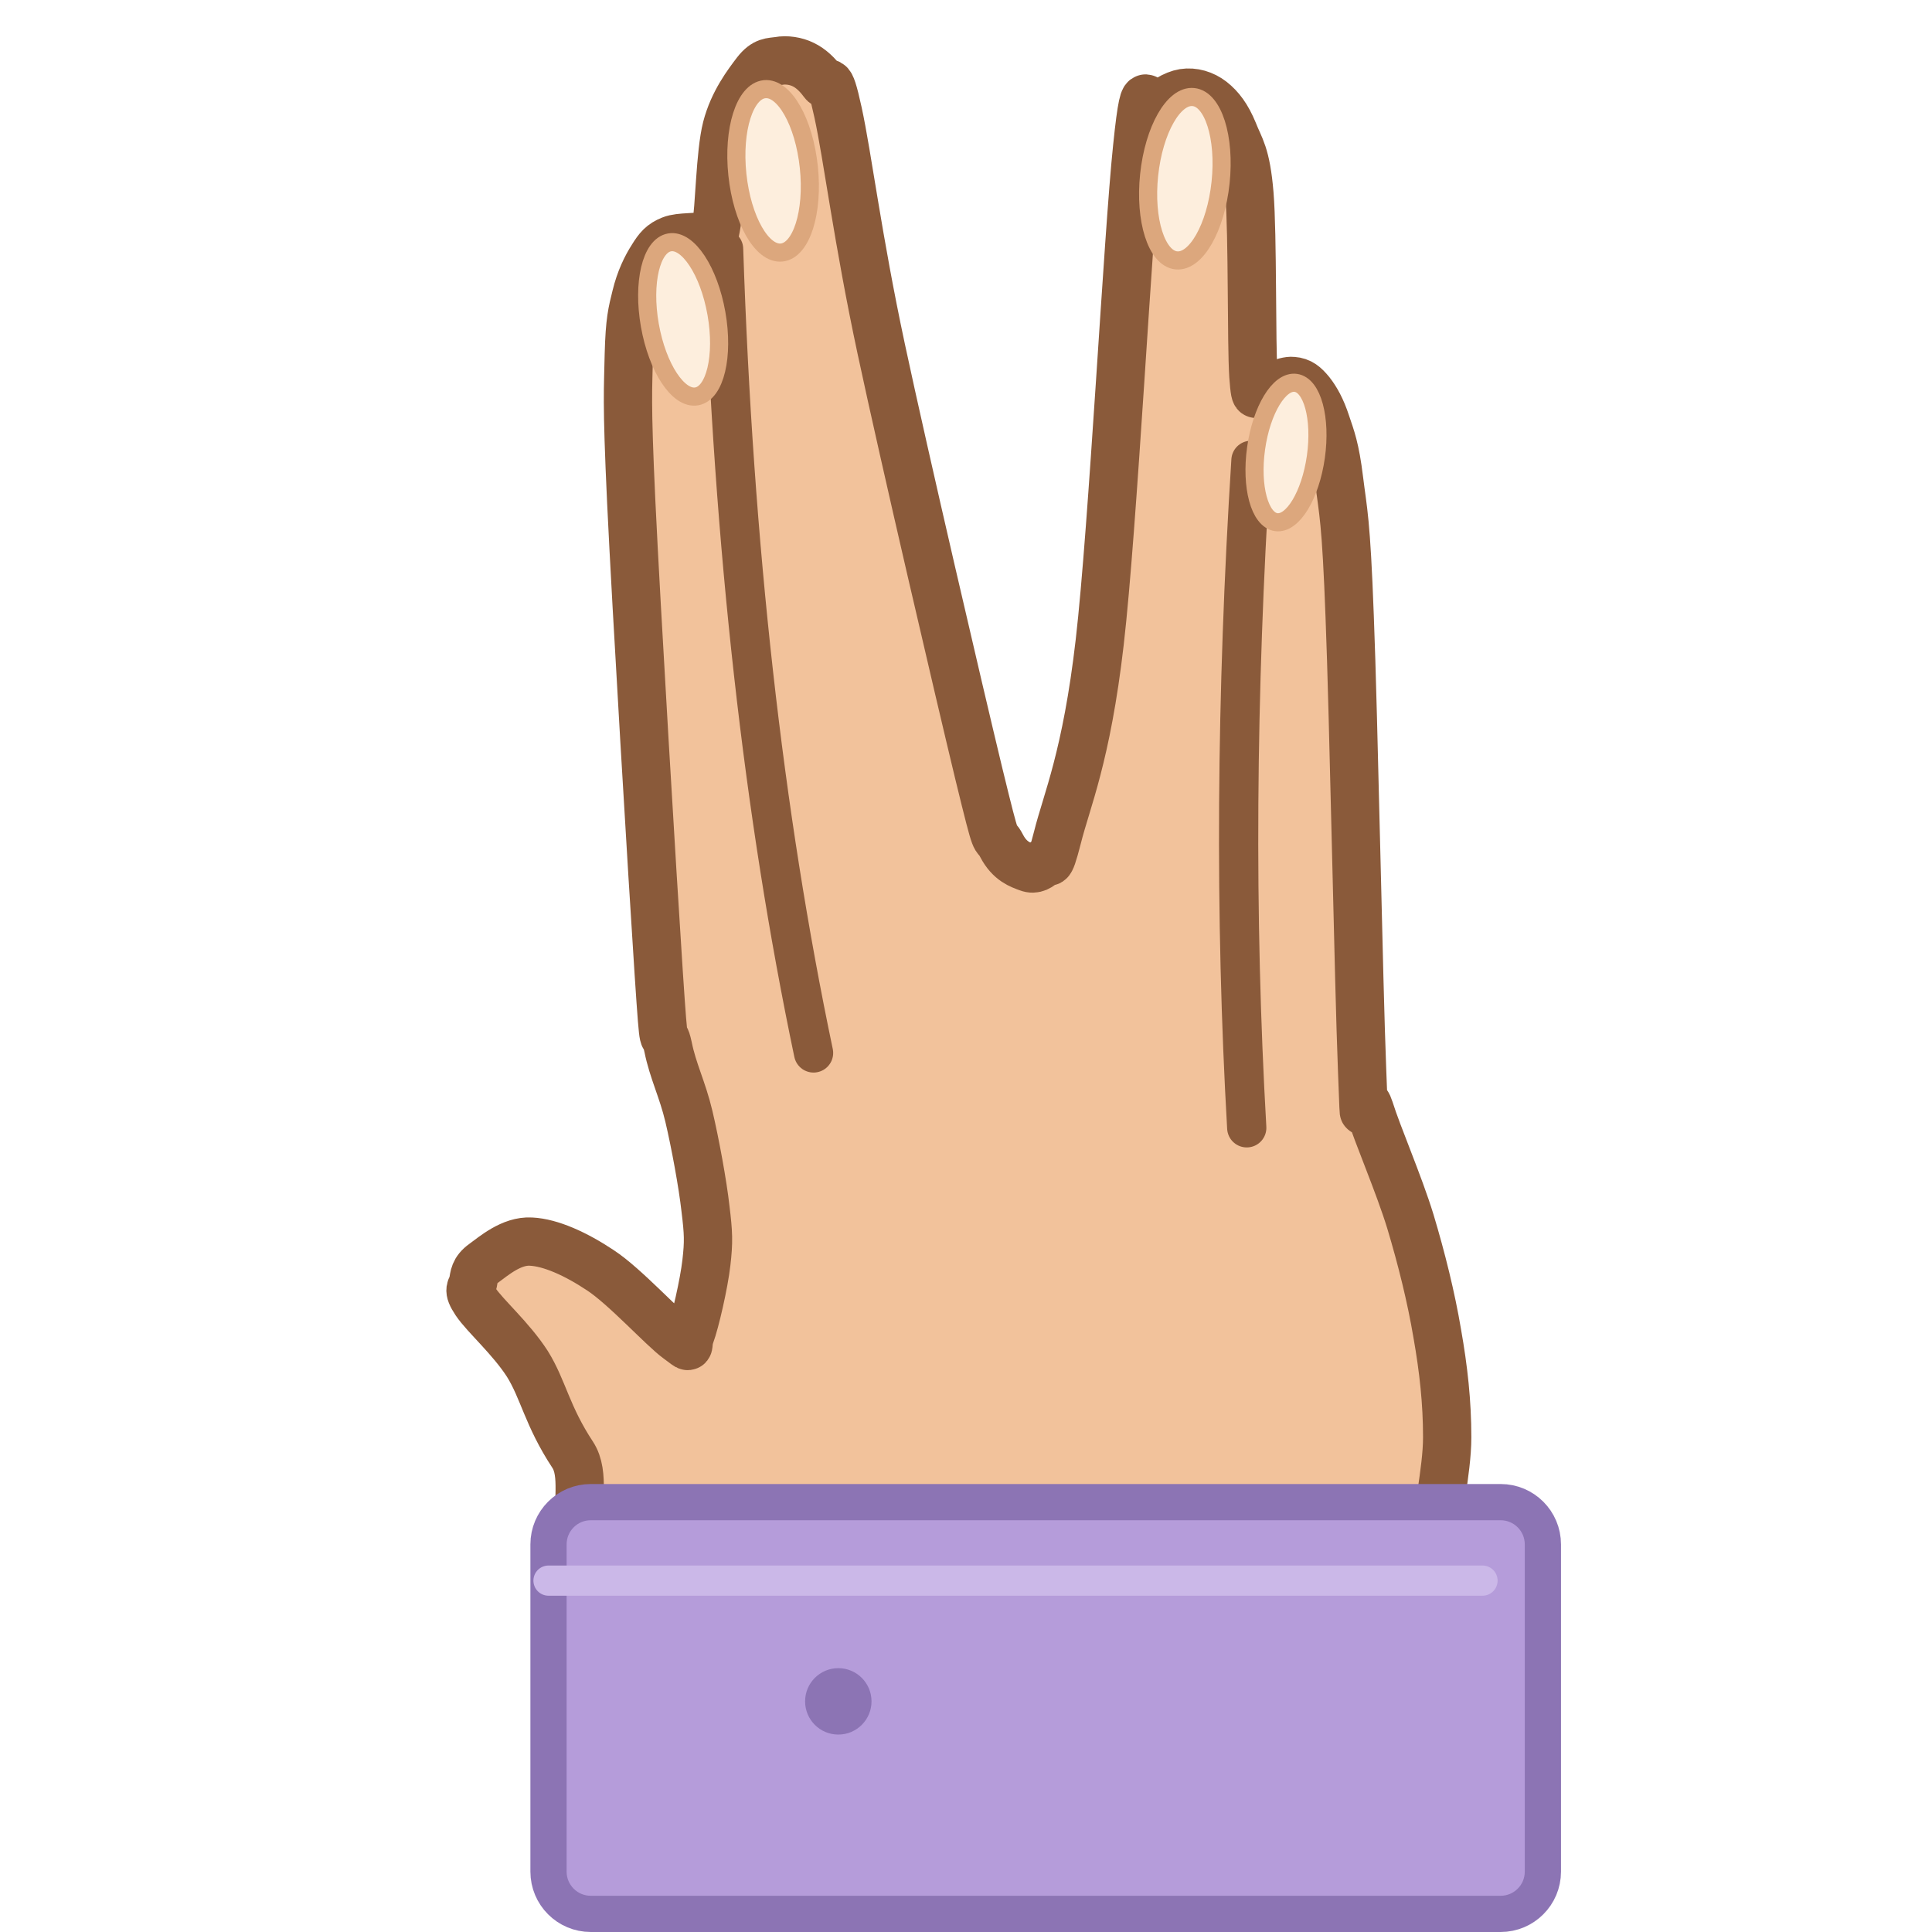
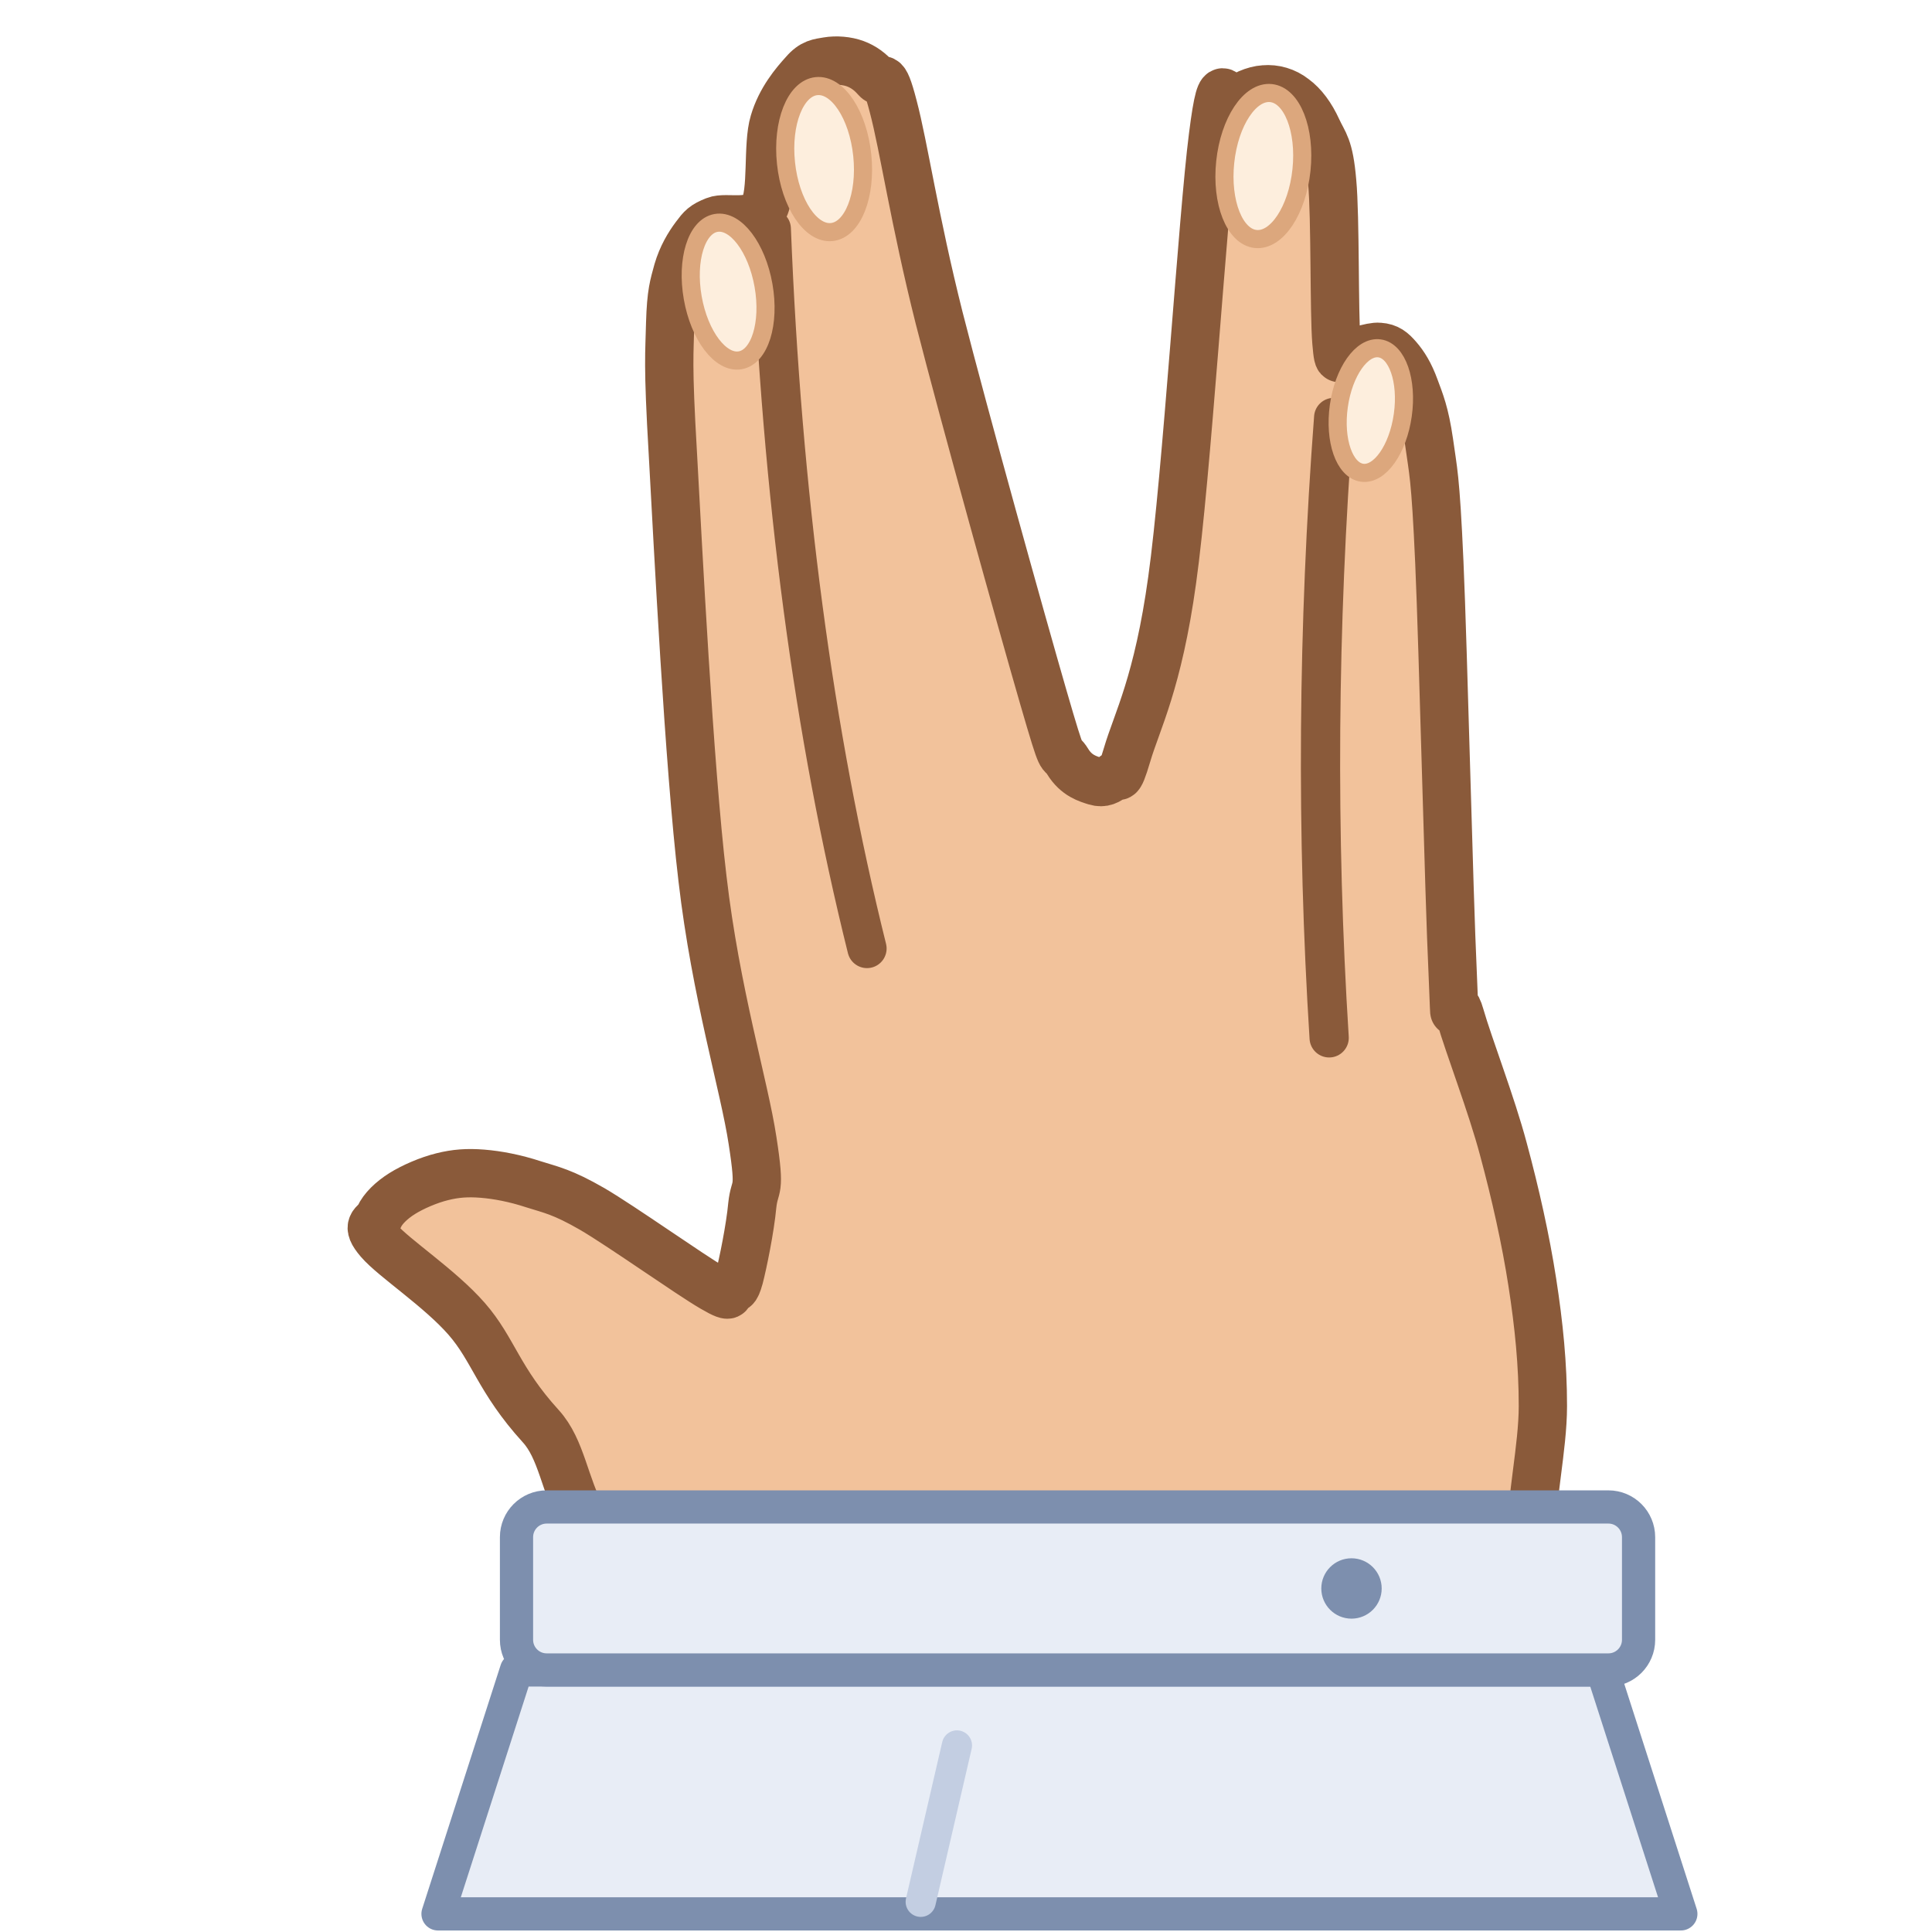
<svg xmlns="http://www.w3.org/2000/svg" viewBox="0 0 64 64" stroke-linejoin="round" stroke-linecap="round">
-   <path d="M25.05 2.39C24.77 2.76 24.29 3.38 24.07 4.23C23.85 5.09 23.84 6.92 23.72 7.52C23.61 8.11 23.65 7.73 23.40 7.80C23.15 7.88 22.52 7.83 22.23 7.95C21.93 8.07 21.80 8.22 21.61 8.53C21.41 8.84 21.20 9.27 21.07 9.81C20.94 10.34 20.86 10.61 20.83 11.75C20.81 12.88 20.75 13.20 20.91 16.61C21.07 20.02 21.62 29.21 21.82 32.22C22.02 35.24 21.96 33.89 22.13 34.68C22.29 35.48 22.61 36.09 22.82 36.98C23.03 37.87 23.28 39.23 23.37 40.04C23.47 40.85 23.48 41.14 23.40 41.83C23.32 42.53 23.03 43.79 22.87 44.22C22.72 44.64 22.96 44.72 22.46 44.36C21.96 44.00 20.70 42.61 19.89 42.08C19.08 41.54 18.24 41.16 17.59 41.13C16.94 41.09 16.34 41.62 16.02 41.85C15.70 42.08 15.71 42.28 15.67 42.49C15.63 42.70 15.46 42.68 15.76 43.13C16.06 43.58 16.93 44.34 17.47 45.18C18.00 46.03 18.12 46.90 18.97 48.19C19.82 49.49 17.68 52.17 22.57 52.96C27.46 53.74 44.13 53.20 48.31 52.90C52.48 52.59 47.68 52.01 47.61 51.13C47.55 50.24 47.94 48.77 47.94 47.61C47.94 46.45 47.82 45.36 47.61 44.17C47.41 42.98 47.09 41.69 46.72 40.46C46.34 39.22 45.63 37.59 45.37 36.75C45.10 35.91 45.23 38.13 45.12 35.41C45.01 32.69 44.84 23.68 44.71 20.43C44.59 17.18 44.49 16.96 44.36 15.90C44.23 14.83 44.09 14.50 43.93 14.02C43.77 13.53 43.59 13.22 43.41 12.99C43.22 12.76 43.08 12.64 42.82 12.62C42.56 12.59 42.06 12.87 41.84 12.84C41.62 12.82 41.60 13.52 41.52 12.45C41.45 11.38 41.50 7.78 41.39 6.44C41.28 5.09 41.06 4.89 40.86 4.37C40.65 3.86 40.42 3.56 40.14 3.34C39.87 3.13 39.53 3.03 39.21 3.08C38.90 3.13 38.52 3.36 38.26 3.66C38.00 3.96 37.97 1.95 37.67 4.88C37.36 7.82 36.87 17.46 36.43 21.27C35.99 25.08 35.33 26.53 35.03 27.74C34.72 28.95 34.77 28.38 34.61 28.55C34.45 28.71 34.28 28.83 34.05 28.74C33.81 28.65 33.45 28.54 33.18 28.02C32.91 27.50 33.09 28.36 32.42 25.61C31.76 22.87 29.97 15.20 29.19 11.55C28.41 7.90 28.08 5.19 27.76 3.72C27.44 2.25 27.46 2.99 27.27 2.73C27.08 2.47 26.86 2.26 26.61 2.14C26.37 2.02 26.05 1.97 25.79 2.02C25.53 2.06 25.34 2.02 25.05 2.39Z" fill="#f2c29b" stroke="#8a5a3a" stroke-width="1.6" />
-   <path d="M23.97 8.25Q24.46 23.02 26.95 34.88M41.44 15.25Q40.70 26.91 41.30 37.36" fill="none" stroke="#8a5a3a" stroke-width="1.3" />
+   <path d="M26.63 2.42C26.33 2.75 25.86 3.30 25.64 4.05C25.41 4.80 25.61 6.38 25.29 6.93C24.96 7.47 24.06 7.16 23.69 7.31C23.31 7.46 23.24 7.55 23.03 7.83C22.82 8.11 22.59 8.49 22.45 8.97C22.32 9.45 22.23 9.69 22.20 10.71C22.18 11.72 22.11 11.98 22.29 15.04C22.46 18.11 22.82 25.31 23.27 29.10C23.71 32.90 24.66 35.99 24.93 37.79C25.21 39.59 25.00 39.18 24.92 39.93C24.85 40.69 24.61 41.86 24.49 42.32C24.36 42.78 24.33 42.65 24.18 42.70C24.04 42.76 24.38 43.11 23.61 42.66C22.85 42.22 20.61 40.63 19.62 40.05C18.63 39.48 18.27 39.42 17.67 39.23C17.06 39.03 16.48 38.92 15.98 38.88C15.48 38.84 15.09 38.87 14.65 38.98C14.20 39.09 13.67 39.32 13.32 39.54C12.97 39.76 12.68 40.04 12.56 40.31C12.43 40.57 12.08 40.55 12.56 41.11C13.05 41.68 14.57 42.67 15.46 43.69C16.35 44.71 16.51 45.70 17.91 47.24C19.31 48.77 18.25 51.98 23.84 52.92C29.44 53.87 47.00 53.25 51.48 52.89C55.97 52.54 50.83 51.82 50.76 50.77C50.70 49.72 51.11 47.96 51.11 46.58C51.11 45.20 50.98 43.90 50.76 42.48C50.54 41.06 50.20 39.54 49.80 38.06C49.41 36.59 48.65 34.63 48.37 33.65C48.09 32.67 48.23 34.69 48.12 32.19C48.00 29.69 47.81 21.56 47.68 18.63C47.55 15.71 47.47 15.60 47.34 14.64C47.20 13.68 47.04 13.31 46.87 12.85C46.70 12.38 46.51 12.08 46.31 11.85C46.12 11.63 45.98 11.51 45.69 11.49C45.41 11.46 44.84 11.71 44.61 11.68C44.37 11.66 44.35 12.28 44.27 11.33C44.19 10.39 44.24 7.19 44.13 6.02C44.03 4.84 43.85 4.75 43.64 4.29C43.43 3.83 43.17 3.48 42.87 3.26C42.58 3.03 42.22 2.93 41.88 2.96C41.55 2.98 41.15 3.15 40.86 3.41C40.58 3.67 40.51 1.89 40.18 4.52C39.84 7.15 39.31 15.80 38.83 19.21C38.36 22.62 37.66 23.90 37.34 24.99C37.02 26.07 37.07 25.56 36.90 25.71C36.72 25.86 36.55 25.96 36.29 25.88C36.04 25.80 35.66 25.70 35.37 25.23C35.09 24.77 35.27 25.54 34.56 23.09C33.85 20.64 31.94 13.79 31.11 10.53C30.29 7.27 29.94 4.85 29.59 3.53C29.25 2.21 29.24 2.85 29.03 2.61C28.82 2.37 28.60 2.21 28.33 2.11C28.06 2.01 27.70 1.98 27.41 2.03C27.13 2.08 26.92 2.08 26.63 2.42Z" fill="#f2c29b" stroke="#8a5a3a" stroke-width="1.6" />
+   <path d="M25.55 7.58Q26.07 20.77 28.72 31.42M44.18 13.83Q43.39 24.24 44.03 34.38" fill="none" stroke="#8a5a3a" stroke-width="1.3" />
  <g fill="#fdeedd" stroke="#dca77d" stroke-width=".6">
-     <ellipse cx="22.63" cy="10.58" rx="1.12" ry="2.59" transform="rotate(-10 22.63 10.58)" />
-     <ellipse cx="25.61" cy="5.66" rx="1.19" ry="2.72" transform="rotate(-6 25.61 5.66)" />
-     <ellipse cx="39.25" cy="5.92" rx="1.19" ry="2.72" transform="rotate(6 39.25 5.92)" />
-     <ellipse cx="42.60" cy="14.99" rx="1.00" ry="2.33" transform="rotate(8 42.60 14.99)" />
+     <ellipse cx="24.12" cy="9.66" rx="1.19" ry="2.31" transform="rotate(-10 24.12 9.66)" />
+     <ellipse cx="27.30" cy="5.27" rx="1.27" ry="2.43" transform="rotate(-6 27.30 5.27)" />
+     <ellipse cx="41.85" cy="5.50" rx="1.27" ry="2.43" transform="rotate(6 41.85 5.50)" />
+     <ellipse cx="45.41" cy="13.60" rx="1.07" ry="2.08" transform="rotate(8 45.41 13.60)" />
  </g>
-   <rect x="18.17" y="49.76" width="32.94" height="13.64" rx="1.4" fill="#b59cda" stroke="#8c74b4" stroke-width="1.2" />
-   <path d="M18.17 52.36H49.11" stroke="#cbb8e8" stroke-width="1" />
-   <circle cx="27.77" cy="56.36" r="1.1" fill="#8c74b4" />
+   <path d="M17.11 55.32L14.51 63.4H55.68L53.08 55.32Z" fill="#e8edf6" stroke="#7d8fae" stroke-width="1.1" />
+   <path d="M31.70 57.82L30.50 63" stroke="#c3cee2" stroke-width="1" />
+   <rect x="17.11" y="49.92" width="37.17" height="5.40" rx="1" fill="#e8edf6" stroke="#7d8fae" stroke-width="1.1" />
+   <circle cx="44.77" cy="52.62" r="1" fill="#7d8fae" />
</svg>
